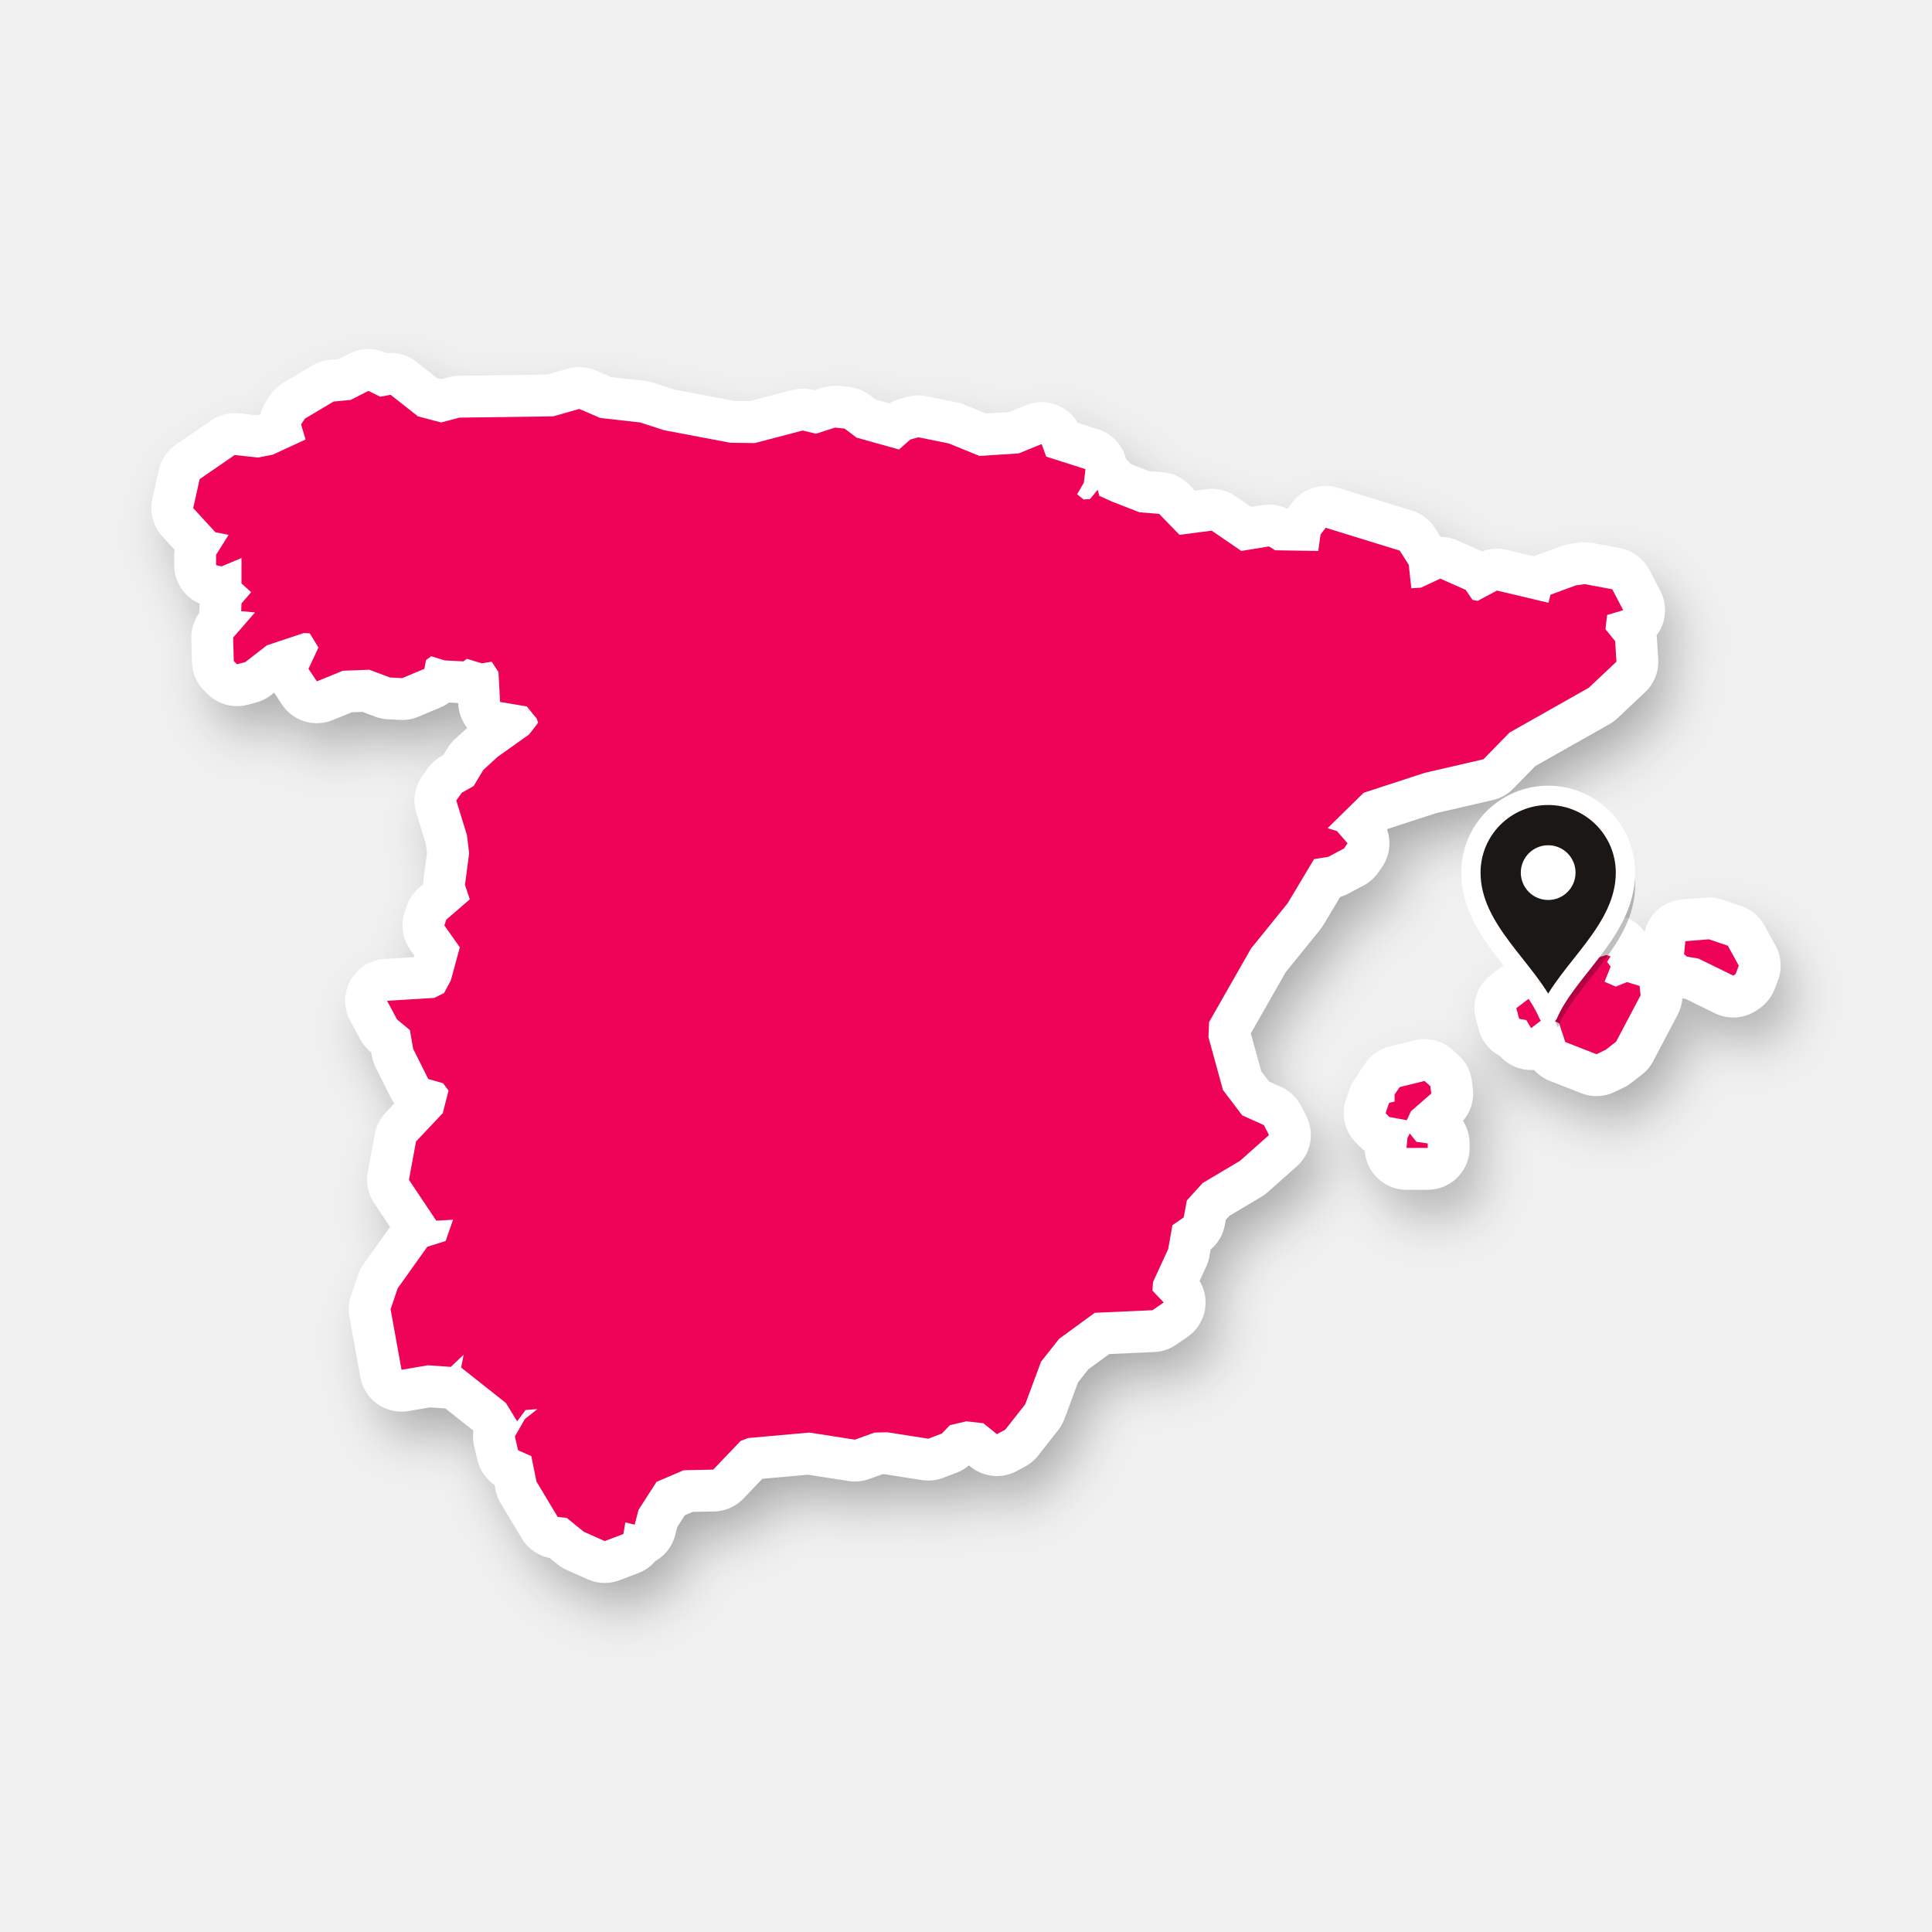
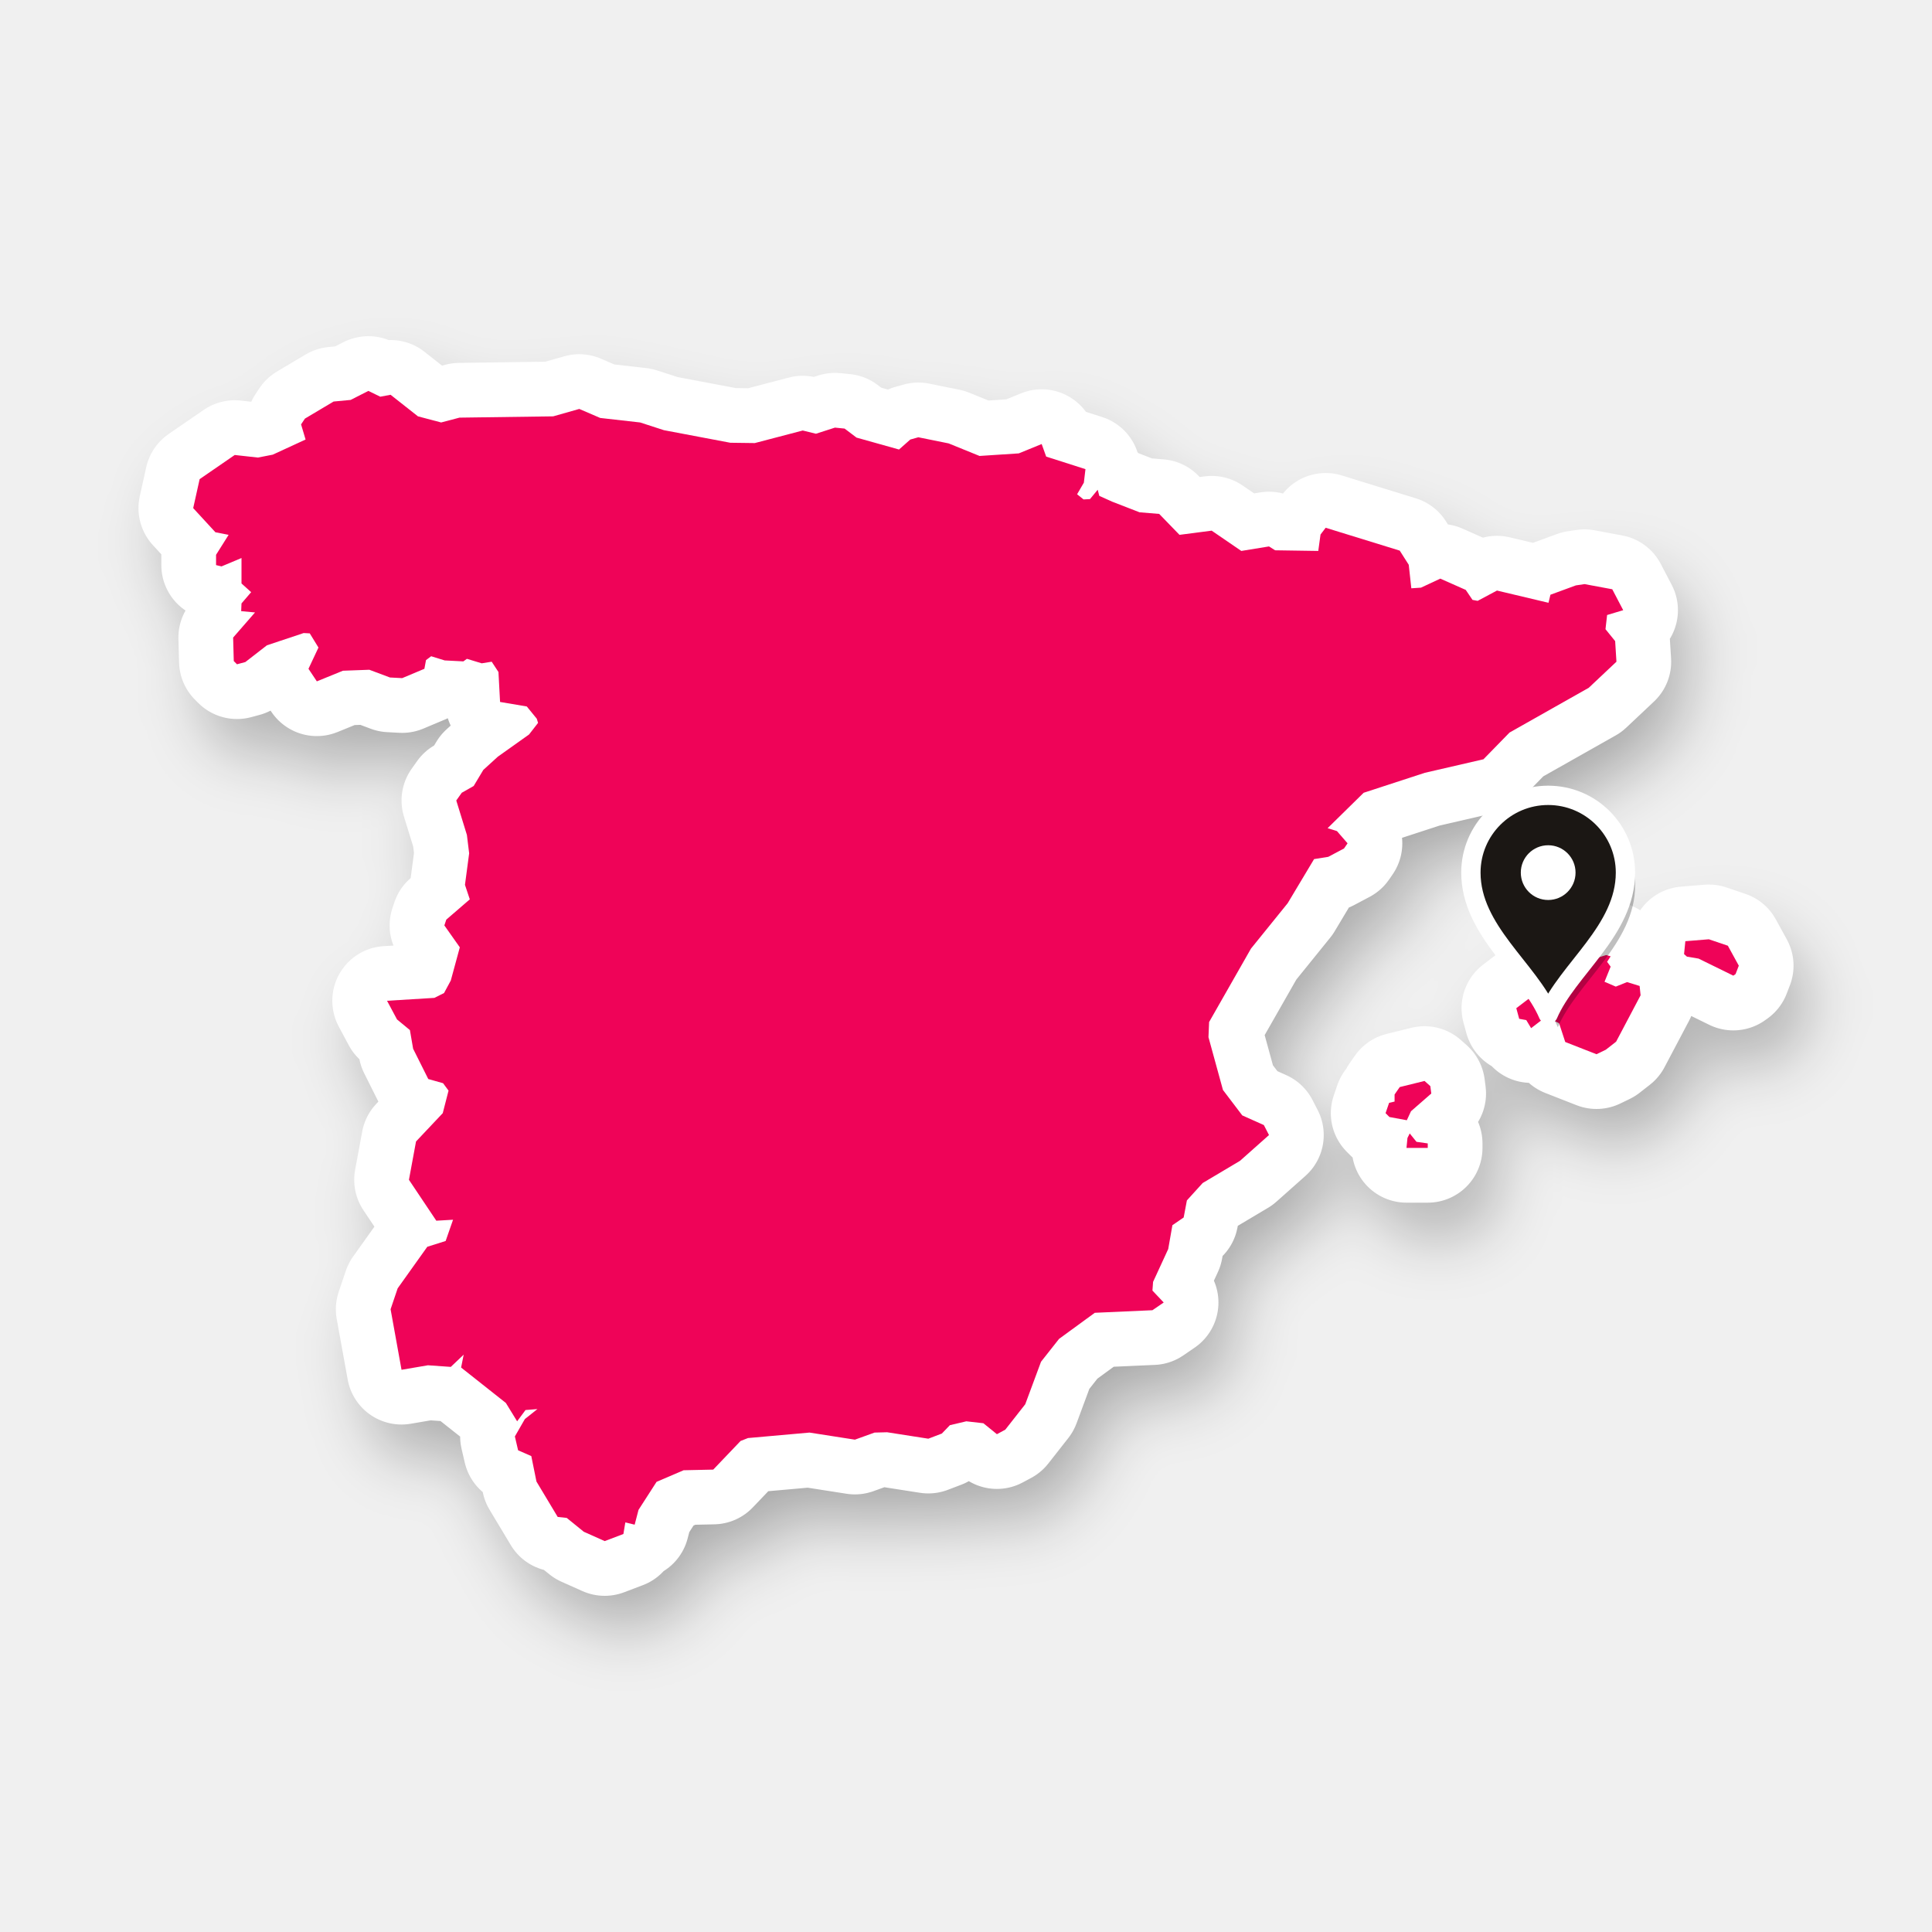
<svg xmlns="http://www.w3.org/2000/svg" width="600" height="600" viewBox="0 0 600 600">
  <defs>
    <filter id="s" x="-20%" y="-20%" width="140%" height="140%">
-       <feGaussianBlur stdDeviation="7" />
+       <feGaussianBlur stdDeviation="9" />
    </filter>
  </defs>
-   <path d="M443.4 356.5L436.8 356.5L437.1 353.4L437.8 352.0L439.9 354.6L443.4 355.1L443.4 356.5ZM498.3 304.9L501.8 306.4L505.3 305.0L509.2 306.2L509.5 309.1L501.9 323.5L498.7 326.0L495.8 327.4L486.1 323.6L484.2 317.8L480.2 315.7L475.5 319.3L474.0 316.8L471.8 316.4L470.9 313.1L485.6 301.9L489.8 299.4L498.8 296.6L500.2 297.0L499.1 298.7L500.2 300.2L498.3 304.9ZM539.0 302.5L538.3 303.0L527.5 297.7L523.9 297.1L523.0 296.3L523.4 292.3L530.7 291.7L536.6 293.7L540.0 299.9L539.0 302.5ZM438.2 345.1L436.9 347.9L431.5 346.9L430.3 345.7L431.4 342.5L433.1 342.1L433.1 339.9L434.7 337.6L442.4 335.7L444.2 337.3L444.5 339.6L438.2 345.1ZM323.5 137.9L324.9 141.8L337.1 145.7L336.6 149.9L334.5 153.5L336.5 155.1L338.5 155.0L340.9 152.1L341.4 154.0L345.4 155.8L353.9 159.1L360.0 159.6L366.3 166.1L376.3 164.8L385.5 171.1L394.1 169.7L396.0 170.9L409.4 171.1L410.1 166.0L411.7 163.9L434.7 171.0L437.5 175.4L438.3 182.7L441.3 182.5L447.3 179.7L455.2 183.2L457.3 186.3L458.9 186.6L464.9 183.4L480.9 187.2L481.5 184.7L489.4 181.8L492.1 181.4L500.7 183.0L504.1 189.5L499.1 191.0L498.6 195.4L501.6 199.1L502.0 205.5L493.4 213.6L468.8 227.5L460.7 235.8L442.5 240.0L423.5 246.2L412.3 257.2L415.2 258.1L418.5 261.9L417.4 263.5L412.5 266.1L408.1 266.8L399.9 280.5L388.5 294.6L375.5 317.4L375.3 322.1L379.8 338.5L385.8 346.4L392.5 349.4L394.1 352.5L385.1 360.5L373.5 367.4L368.6 372.8L367.6 378.1L364.1 380.5L362.8 387.9L358.1 398.1L357.9 400.8L361.4 404.5L357.9 406.9L340.0 407.7L328.9 415.8L323.3 422.9L318.4 436.1L312.2 444.0L309.6 445.4L305.4 442.0L300.1 441.4L295.0 442.6L292.5 445.2L288.3 446.8L275.5 444.8L271.6 444.9L265.5 447.1L251.4 444.9L232.3 446.6L230.0 447.5L221.5 456.4L212.3 456.6L203.9 460.2L198.3 468.9L197.1 473.5L194.2 472.8L193.6 476.4L187.8 478.6L181.3 475.7L176.0 471.4L173.2 471.1L166.6 460.1L165.0 452.2L160.9 450.4L159.9 446.1L163.0 440.7L166.9 437.6L163.2 437.9L160.6 441.4L157.1 435.7L143.2 424.7L144.0 420.7L140.0 424.5L132.9 424.0L124.7 425.4L121.3 406.6L123.5 400.1L132.7 387.2L138.4 385.4L140.7 378.8L135.5 379.1L127.0 366.4L129.2 354.5L137.5 345.7L139.3 338.7L137.6 336.4L133.0 335.1L128.3 325.7L127.3 319.9L123.3 316.6L120.2 310.8L134.9 309.9L137.9 308.4L140.0 304.5L142.8 294.2L138.0 287.4L138.6 285.6L145.9 279.3L144.4 274.8L145.7 265.0L145.0 259.3L141.7 248.6L143.4 246.2L147.1 244.1L150.1 239.1L154.6 235.0L164.3 228.1L167.1 224.5L166.7 223.2L163.6 219.4L155.3 218.0L154.8 208.7L152.7 205.5L149.6 206.0L145.0 204.6L143.9 205.4L138.1 205.1L133.9 203.8L132.3 205.0L131.8 207.7L124.9 210.6L121.1 210.4L114.7 208.0L106.5 208.3L98.4 211.6L95.8 207.7L98.9 201.1L96.2 196.7L94.3 196.6L82.9 200.4L76.2 205.6L73.6 206.3L72.6 205.3L72.4 198.0L79.2 190.2L74.9 189.8L75.0 187.4L78.0 183.9L75.0 181.2L75.0 173.3L68.8 175.9L67.1 175.5L67.1 172.3L71.0 166.1L66.9 165.3L60.0 157.8L62.0 148.8L72.9 141.3L80.1 142.1L84.7 141.2L94.9 136.5L93.5 131.8L94.7 130.0L103.6 124.7L108.9 124.2L114.4 121.4L118.1 123.2L121.3 122.6L129.8 129.3L137.0 131.2L142.7 129.7L171.8 129.3L179.9 127.0L186.4 129.8L198.8 131.2L206.2 133.6L226.8 137.5L234.4 137.6L249.3 133.7L253.4 134.7L259.3 132.8L262.3 133.1L266.0 135.9L279.2 139.6L282.7 136.5L285.2 135.8L294.6 137.7L304.2 141.6L316.4 140.8L323.5 137.9Z" transform="translate(5 9)" fill="#000" fill-opacity=".22" stroke="#000" stroke-opacity=".22" stroke-width="26" stroke-linejoin="round" filter="url(#s)" />
-   <path d="M443.4 356.5L436.8 356.5L437.1 353.4L437.8 352.0L439.9 354.6L443.4 355.1L443.4 356.5ZM498.3 304.9L501.8 306.4L505.3 305.0L509.2 306.2L509.5 309.1L501.9 323.5L498.7 326.0L495.8 327.4L486.1 323.6L484.2 317.8L480.2 315.7L475.5 319.3L474.0 316.8L471.8 316.4L470.9 313.1L485.6 301.9L489.8 299.4L498.8 296.6L500.2 297.0L499.1 298.7L500.2 300.2L498.3 304.9ZM539.0 302.5L538.3 303.0L527.5 297.7L523.9 297.1L523.0 296.3L523.4 292.3L530.7 291.7L536.6 293.7L540.0 299.9L539.0 302.5ZM438.2 345.1L436.9 347.9L431.5 346.9L430.3 345.7L431.4 342.5L433.1 342.1L433.1 339.9L434.7 337.6L442.4 335.7L444.2 337.3L444.5 339.6L438.2 345.1ZM323.5 137.9L324.9 141.8L337.1 145.7L336.6 149.9L334.5 153.5L336.5 155.1L338.5 155.0L340.9 152.1L341.4 154.0L345.4 155.8L353.9 159.1L360.0 159.6L366.3 166.1L376.3 164.8L385.5 171.1L394.1 169.7L396.0 170.9L409.4 171.1L410.1 166.0L411.7 163.9L434.7 171.0L437.5 175.4L438.3 182.7L441.3 182.5L447.3 179.7L455.2 183.2L457.3 186.3L458.9 186.6L464.9 183.4L480.9 187.2L481.5 184.7L489.4 181.8L492.1 181.4L500.7 183.0L504.1 189.5L499.1 191.0L498.6 195.4L501.6 199.1L502.0 205.5L493.4 213.6L468.8 227.5L460.7 235.8L442.5 240.0L423.5 246.2L412.3 257.2L415.2 258.1L418.5 261.9L417.4 263.5L412.5 266.1L408.1 266.8L399.9 280.5L388.5 294.6L375.5 317.4L375.3 322.1L379.8 338.5L385.8 346.4L392.5 349.4L394.1 352.5L385.1 360.5L373.5 367.4L368.6 372.8L367.6 378.1L364.1 380.5L362.8 387.9L358.1 398.1L357.9 400.8L361.4 404.5L357.9 406.9L340.0 407.7L328.9 415.8L323.3 422.9L318.4 436.1L312.2 444.0L309.6 445.4L305.4 442.0L300.1 441.4L295.0 442.6L292.5 445.2L288.3 446.8L275.5 444.8L271.6 444.9L265.5 447.1L251.4 444.9L232.3 446.6L230.0 447.5L221.5 456.4L212.3 456.6L203.9 460.2L198.3 468.9L197.1 473.5L194.2 472.8L193.6 476.4L187.8 478.6L181.3 475.7L176.0 471.4L173.2 471.1L166.6 460.1L165.0 452.2L160.9 450.4L159.9 446.1L163.0 440.7L166.9 437.6L163.2 437.9L160.6 441.4L157.1 435.7L143.2 424.7L144.0 420.7L140.0 424.5L132.9 424.0L124.7 425.4L121.3 406.6L123.5 400.1L132.7 387.2L138.4 385.4L140.7 378.8L135.5 379.1L127.0 366.4L129.2 354.5L137.5 345.7L139.3 338.7L137.6 336.4L133.0 335.1L128.3 325.7L127.3 319.9L123.3 316.6L120.2 310.8L134.9 309.9L137.9 308.4L140.0 304.5L142.8 294.2L138.0 287.4L138.6 285.6L145.9 279.3L144.4 274.8L145.7 265.0L145.0 259.3L141.7 248.6L143.4 246.2L147.1 244.1L150.1 239.1L154.6 235.0L164.3 228.1L167.1 224.5L166.7 223.2L163.6 219.4L155.3 218.0L154.8 208.7L152.7 205.5L149.6 206.0L145.0 204.6L143.9 205.4L138.1 205.1L133.9 203.8L132.3 205.0L131.8 207.7L124.9 210.6L121.1 210.4L114.7 208.0L106.5 208.3L98.4 211.6L95.8 207.7L98.9 201.1L96.2 196.7L94.3 196.6L82.9 200.4L76.2 205.6L73.6 206.3L72.6 205.3L72.4 198.0L79.2 190.2L74.9 189.8L75.0 187.4L78.0 183.9L75.0 181.2L75.0 173.3L68.8 175.9L67.1 175.5L67.1 172.3L71.0 166.1L66.9 165.3L60.0 157.8L62.0 148.8L72.9 141.3L80.1 142.1L84.7 141.2L94.9 136.5L93.5 131.8L94.7 130.0L103.6 124.7L108.9 124.2L114.4 121.4L118.1 123.2L121.3 122.6L129.8 129.3L137.0 131.2L142.7 129.7L171.8 129.3L179.9 127.0L186.4 129.8L198.8 131.2L206.2 133.6L226.8 137.5L234.4 137.6L249.3 133.7L253.4 134.7L259.3 132.8L262.3 133.1L266.0 135.9L279.2 139.6L282.7 136.5L285.2 135.8L294.6 137.7L304.2 141.6L316.4 140.8L323.5 137.9Z" fill="#fff" stroke="#fff" stroke-width="26" stroke-linejoin="round" />
+   <path d="M443.4 356.5L436.8 356.5L437.1 353.4L437.8 352.0L439.9 354.6L443.4 355.1L443.4 356.5ZM498.3 304.9L501.8 306.4L505.3 305.0L509.2 306.2L509.5 309.1L501.9 323.5L498.7 326.0L495.8 327.4L486.1 323.6L484.2 317.8L480.2 315.7L475.5 319.3L474.0 316.8L471.8 316.4L470.9 313.1L485.6 301.9L489.8 299.4L498.8 296.6L500.2 297.0L499.1 298.7L500.2 300.2L498.3 304.9ZM539.0 302.5L538.3 303.0L527.5 297.7L523.9 297.1L523.0 296.3L523.4 292.3L530.7 291.7L536.6 293.7L540.0 299.9L539.0 302.5ZM438.2 345.1L436.9 347.9L431.5 346.9L430.3 345.7L431.4 342.5L433.1 342.1L433.1 339.9L434.7 337.6L442.4 335.7L444.2 337.3L444.5 339.6L438.2 345.1ZM323.5 137.9L324.9 141.8L337.1 145.7L336.6 149.9L334.5 153.5L336.5 155.1L338.5 155.0L340.9 152.1L341.4 154.0L345.4 155.8L353.9 159.1L360.0 159.6L366.3 166.1L376.3 164.8L385.5 171.1L394.1 169.7L396.0 170.9L409.4 171.1L410.1 166.0L411.7 163.9L434.7 171.0L437.5 175.4L438.3 182.7L441.3 182.5L447.3 179.7L455.2 183.2L457.3 186.3L458.9 186.6L464.9 183.4L480.9 187.2L481.5 184.7L489.4 181.8L492.1 181.4L500.7 183.0L504.1 189.5L499.1 191.0L498.6 195.4L501.6 199.1L502.0 205.5L493.4 213.6L468.8 227.5L460.7 235.8L442.5 240.0L423.5 246.2L412.3 257.2L415.2 258.1L418.5 261.9L417.4 263.5L412.5 266.1L408.1 266.8L399.9 280.5L388.5 294.6L375.5 317.4L375.3 322.1L379.8 338.5L385.8 346.4L392.5 349.4L394.1 352.5L385.1 360.5L373.5 367.4L368.6 372.8L367.6 378.1L364.1 380.5L362.8 387.9L358.1 398.1L357.9 400.8L361.4 404.5L357.9 406.9L340.0 407.7L328.9 415.8L323.3 422.9L318.4 436.1L312.2 444.0L309.6 445.4L305.4 442.0L300.1 441.4L295.0 442.6L292.5 445.2L288.3 446.8L275.5 444.8L271.6 444.9L265.5 447.1L251.4 444.9L232.3 446.6L230.0 447.5L221.5 456.4L212.3 456.6L203.9 460.2L198.3 468.9L197.1 473.5L194.2 472.8L193.6 476.4L187.8 478.6L181.3 475.7L176.0 471.4L173.2 471.1L166.6 460.1L165.0 452.2L160.9 450.4L159.9 446.1L163.0 440.7L166.9 437.6L163.2 437.9L160.6 441.4L157.1 435.7L143.2 424.7L144.0 420.7L140.0 424.5L132.9 424.0L124.7 425.4L121.3 406.6L123.5 400.1L132.7 387.2L138.4 385.4L140.7 378.8L135.5 379.1L127.0 366.4L129.2 354.5L137.5 345.7L139.3 338.7L137.6 336.4L133.0 335.1L128.3 325.7L127.3 319.9L123.3 316.6L120.2 310.8L134.9 309.9L137.9 308.4L140.0 304.5L142.8 294.2L138.0 287.4L138.6 285.6L145.9 279.3L144.4 274.8L145.7 265.0L145.0 259.3L141.7 248.6L143.4 246.2L147.1 244.1L150.1 239.1L154.6 235.0L164.3 228.1L167.1 224.5L166.7 223.2L163.6 219.4L155.3 218.0L154.8 208.7L152.7 205.5L149.6 206.0L145.0 204.6L143.9 205.4L138.1 205.1L133.9 203.8L132.3 205.0L131.8 207.7L124.9 210.6L121.1 210.4L114.7 208.0L106.5 208.3L98.4 211.6L95.8 207.7L98.9 201.1L96.2 196.7L94.3 196.6L82.9 200.4L76.2 205.6L73.6 206.3L72.6 205.3L72.4 198.0L79.2 190.2L74.9 189.8L75.0 187.4L78.0 183.9L75.0 181.2L75.0 173.3L68.8 175.9L67.1 175.5L67.1 172.3L71.0 166.1L66.9 165.3L60.0 157.8L62.0 148.8L72.9 141.3L80.1 142.1L84.7 141.2L94.9 136.5L93.5 131.8L94.7 130.0L103.6 124.7L108.9 124.2L114.4 121.4L118.1 123.2L121.3 122.6L129.8 129.3L137.0 131.2L142.7 129.7L171.8 129.3L179.9 127.0L186.4 129.8L198.8 131.2L206.2 133.6L226.8 137.5L234.4 137.6L249.3 133.7L253.4 134.7L259.3 132.8L262.3 133.1L266.0 135.9L279.2 139.6L282.7 136.5L285.2 135.8L294.6 137.7L304.2 141.6L316.4 140.8L323.5 137.9Z" transform="translate(6 12)" fill="#000" fill-opacity=".22" stroke="#000" stroke-opacity=".22" stroke-width="34" stroke-linejoin="round" filter="url(#s)" />
+   <path d="M443.4 356.5L436.8 356.5L437.1 353.4L437.8 352.0L439.9 354.6L443.4 355.1L443.4 356.5ZM498.3 304.9L501.8 306.4L505.3 305.0L509.2 306.2L509.5 309.1L501.9 323.5L498.7 326.0L495.8 327.4L486.1 323.6L484.2 317.8L480.2 315.7L475.5 319.3L474.0 316.8L471.8 316.4L470.9 313.1L485.6 301.9L489.8 299.4L498.8 296.6L500.2 297.0L499.1 298.7L500.2 300.2L498.3 304.9ZM539.0 302.5L538.3 303.0L527.5 297.7L523.9 297.1L523.0 296.3L523.4 292.3L530.7 291.7L536.6 293.7L540.0 299.9L539.0 302.5ZM438.2 345.1L436.9 347.9L431.5 346.9L430.3 345.7L431.4 342.5L433.1 342.1L433.1 339.9L434.7 337.6L442.4 335.7L444.2 337.3L444.5 339.6L438.2 345.1ZM323.5 137.9L324.9 141.8L337.1 145.7L336.6 149.9L334.5 153.5L336.5 155.1L338.5 155.0L340.9 152.1L341.4 154.0L345.4 155.8L353.9 159.1L360.0 159.6L366.3 166.1L376.3 164.8L385.5 171.1L394.1 169.7L396.0 170.9L409.4 171.1L410.1 166.0L411.7 163.9L434.7 171.0L437.5 175.4L438.3 182.7L441.3 182.5L447.3 179.7L455.2 183.2L457.3 186.3L458.9 186.6L464.9 183.4L480.9 187.2L481.5 184.7L489.4 181.8L492.1 181.4L500.7 183.0L504.1 189.5L499.1 191.0L498.6 195.4L501.6 199.1L502.0 205.5L493.4 213.6L468.8 227.5L460.7 235.8L442.5 240.0L423.5 246.2L412.3 257.2L415.2 258.1L418.5 261.9L417.4 263.5L412.5 266.1L408.1 266.8L399.9 280.5L388.5 294.6L375.5 317.4L375.3 322.1L379.8 338.5L385.8 346.4L392.5 349.4L394.1 352.5L385.1 360.5L373.5 367.4L368.6 372.8L367.6 378.1L364.1 380.5L362.8 387.9L358.1 398.1L357.9 400.8L361.4 404.5L357.9 406.9L340.0 407.7L328.9 415.8L323.3 422.9L318.4 436.1L312.2 444.0L309.6 445.4L305.4 442.0L300.1 441.4L295.0 442.6L292.5 445.2L288.3 446.8L275.5 444.8L271.6 444.9L265.5 447.1L251.4 444.9L232.3 446.6L230.0 447.5L221.5 456.4L212.3 456.6L203.9 460.2L198.3 468.9L197.1 473.5L194.2 472.8L193.6 476.4L187.8 478.6L181.3 475.7L176.0 471.4L173.2 471.1L166.6 460.1L165.0 452.2L160.9 450.4L159.9 446.1L163.0 440.7L166.9 437.6L163.2 437.9L160.6 441.4L157.1 435.7L143.2 424.7L144.0 420.7L140.0 424.5L132.9 424.0L124.7 425.4L121.3 406.6L123.5 400.1L132.7 387.2L138.4 385.4L140.7 378.8L135.5 379.1L127.0 366.4L129.2 354.5L137.5 345.7L139.3 338.7L137.6 336.4L133.0 335.1L128.3 325.7L127.3 319.9L123.3 316.6L120.2 310.8L134.9 309.9L137.9 308.4L140.0 304.5L142.8 294.2L138.0 287.4L138.6 285.6L145.9 279.3L144.4 274.8L145.7 265.0L145.0 259.3L141.7 248.6L143.4 246.2L147.1 244.1L150.1 239.1L154.6 235.0L164.3 228.1L167.1 224.5L166.7 223.2L163.6 219.4L155.3 218.0L154.8 208.7L152.7 205.5L149.6 206.0L145.0 204.6L143.9 205.4L138.1 205.1L133.9 203.8L132.3 205.0L131.8 207.7L124.9 210.6L121.1 210.4L114.7 208.0L106.5 208.3L98.4 211.6L95.8 207.7L98.9 201.1L96.2 196.7L94.3 196.6L82.9 200.4L76.2 205.6L73.6 206.3L72.6 205.3L72.4 198.0L79.2 190.2L74.9 189.8L75.0 187.4L78.0 183.9L75.0 181.2L75.0 173.3L68.8 175.9L67.1 175.5L67.1 172.3L71.0 166.1L66.9 165.3L60.0 157.8L62.0 148.8L72.9 141.3L80.1 142.1L84.7 141.2L94.9 136.5L93.5 131.8L94.7 130.0L103.6 124.7L108.9 124.2L114.4 121.4L118.1 123.2L121.3 122.6L129.8 129.3L137.0 131.2L142.7 129.7L171.8 129.3L179.9 127.0L186.4 129.8L198.8 131.2L206.2 133.6L226.8 137.5L234.4 137.6L249.3 133.7L253.4 134.7L259.3 132.8L262.3 133.1L266.0 135.9L279.2 139.6L282.7 136.5L285.2 135.8L294.6 137.7L304.2 141.6L316.4 140.8L323.5 137.9Z" fill="#fff" stroke="#fff" stroke-width="34" stroke-linejoin="round" />
  <path d="M443.4 356.5L436.8 356.5L437.1 353.4L437.8 352.0L439.9 354.6L443.4 355.1L443.4 356.5ZM498.3 304.9L501.8 306.4L505.3 305.0L509.2 306.2L509.5 309.1L501.9 323.5L498.7 326.0L495.8 327.4L486.1 323.6L484.2 317.8L480.2 315.7L475.5 319.3L474.0 316.8L471.8 316.4L470.9 313.1L485.6 301.9L489.8 299.4L498.8 296.6L500.2 297.0L499.1 298.7L500.2 300.2L498.3 304.9ZM539.0 302.5L538.3 303.0L527.5 297.7L523.9 297.1L523.0 296.3L523.4 292.3L530.7 291.7L536.6 293.7L540.0 299.9L539.0 302.5ZM438.2 345.1L436.9 347.9L431.5 346.9L430.3 345.7L431.4 342.5L433.1 342.1L433.1 339.9L434.7 337.6L442.4 335.7L444.2 337.3L444.5 339.6L438.2 345.1ZM323.5 137.9L324.9 141.8L337.1 145.7L336.6 149.9L334.5 153.5L336.5 155.1L338.5 155.0L340.9 152.1L341.4 154.0L345.4 155.8L353.9 159.1L360.0 159.6L366.3 166.1L376.3 164.8L385.5 171.1L394.1 169.7L396.0 170.9L409.4 171.1L410.1 166.0L411.7 163.9L434.7 171.0L437.5 175.4L438.3 182.7L441.3 182.5L447.3 179.7L455.2 183.2L457.3 186.3L458.9 186.6L464.9 183.4L480.9 187.2L481.5 184.7L489.4 181.8L492.1 181.4L500.7 183.0L504.1 189.5L499.1 191.0L498.6 195.4L501.6 199.1L502.0 205.5L493.4 213.6L468.8 227.5L460.7 235.8L442.5 240.0L423.5 246.2L412.3 257.2L415.2 258.1L418.5 261.9L417.4 263.5L412.5 266.1L408.1 266.8L399.9 280.5L388.5 294.6L375.5 317.4L375.3 322.1L379.8 338.5L385.8 346.4L392.5 349.4L394.1 352.5L385.1 360.5L373.5 367.4L368.6 372.8L367.6 378.1L364.1 380.5L362.8 387.9L358.1 398.1L357.9 400.8L361.4 404.5L357.9 406.9L340.0 407.7L328.9 415.8L323.3 422.9L318.4 436.1L312.2 444.0L309.6 445.4L305.4 442.0L300.1 441.4L295.0 442.6L292.5 445.2L288.3 446.8L275.5 444.8L271.6 444.9L265.5 447.1L251.4 444.9L232.3 446.6L230.0 447.5L221.5 456.4L212.3 456.6L203.9 460.2L198.3 468.9L197.1 473.5L194.2 472.8L193.6 476.4L187.8 478.6L181.3 475.7L176.0 471.4L173.2 471.1L166.6 460.1L165.0 452.2L160.9 450.4L159.9 446.1L163.0 440.7L166.9 437.6L163.2 437.9L160.6 441.4L157.1 435.7L143.2 424.7L144.0 420.7L140.0 424.5L132.9 424.0L124.7 425.4L121.3 406.6L123.5 400.1L132.7 387.2L138.4 385.4L140.7 378.8L135.5 379.1L127.0 366.4L129.2 354.5L137.5 345.7L139.3 338.7L137.6 336.4L133.0 335.1L128.3 325.7L127.3 319.9L123.3 316.6L120.2 310.8L134.9 309.9L137.9 308.4L140.0 304.5L142.8 294.2L138.0 287.4L138.6 285.6L145.9 279.3L144.4 274.8L145.7 265.0L145.0 259.3L141.7 248.6L143.4 246.2L147.1 244.1L150.1 239.1L154.6 235.0L164.3 228.1L167.1 224.5L166.7 223.2L163.6 219.4L155.3 218.0L154.8 208.7L152.7 205.5L149.6 206.0L145.0 204.6L143.9 205.4L138.1 205.1L133.9 203.8L132.3 205.0L131.8 207.7L124.9 210.6L121.1 210.4L114.7 208.0L106.5 208.3L98.4 211.6L95.8 207.7L98.9 201.1L96.2 196.7L94.3 196.6L82.9 200.4L76.2 205.6L73.6 206.3L72.6 205.3L72.4 198.0L79.2 190.2L74.9 189.8L75.0 187.4L78.0 183.9L75.0 181.2L75.0 173.3L68.8 175.9L67.1 175.5L67.1 172.3L71.0 166.1L66.9 165.3L60.0 157.8L62.0 148.8L72.9 141.3L80.1 142.1L84.7 141.2L94.9 136.5L93.5 131.8L94.7 130.0L103.6 124.7L108.9 124.2L114.4 121.4L118.1 123.2L121.3 122.6L129.8 129.3L137.0 131.2L142.7 129.7L171.8 129.3L179.9 127.0L186.4 129.8L198.8 131.2L206.2 133.6L226.8 137.5L234.4 137.6L249.3 133.7L253.4 134.7L259.3 132.8L262.3 133.1L266.0 135.9L279.2 139.6L282.7 136.5L285.2 135.8L294.6 137.7L304.2 141.6L316.4 140.8L323.5 137.9Z" fill="#ef0358" />
  <g transform="translate(480.8 315.0)">
    <path d="M0 0C-6-14-24-26-24-44A24 24 0 0 1 24-44C24-26 6-14 0 0Z" fill="#000" fill-opacity=".25" transform="translate(3 4)" />
    <path d="M0 0C-6-14-24-26-24-44A24 24 0 0 1 24-44C24-26 6-14 0 0Z" fill="#1b1714" stroke="#fff" stroke-width="6" stroke-linejoin="round" />
    <circle cy="-44" r="8.5" fill="#fff" />
  </g>
</svg>
